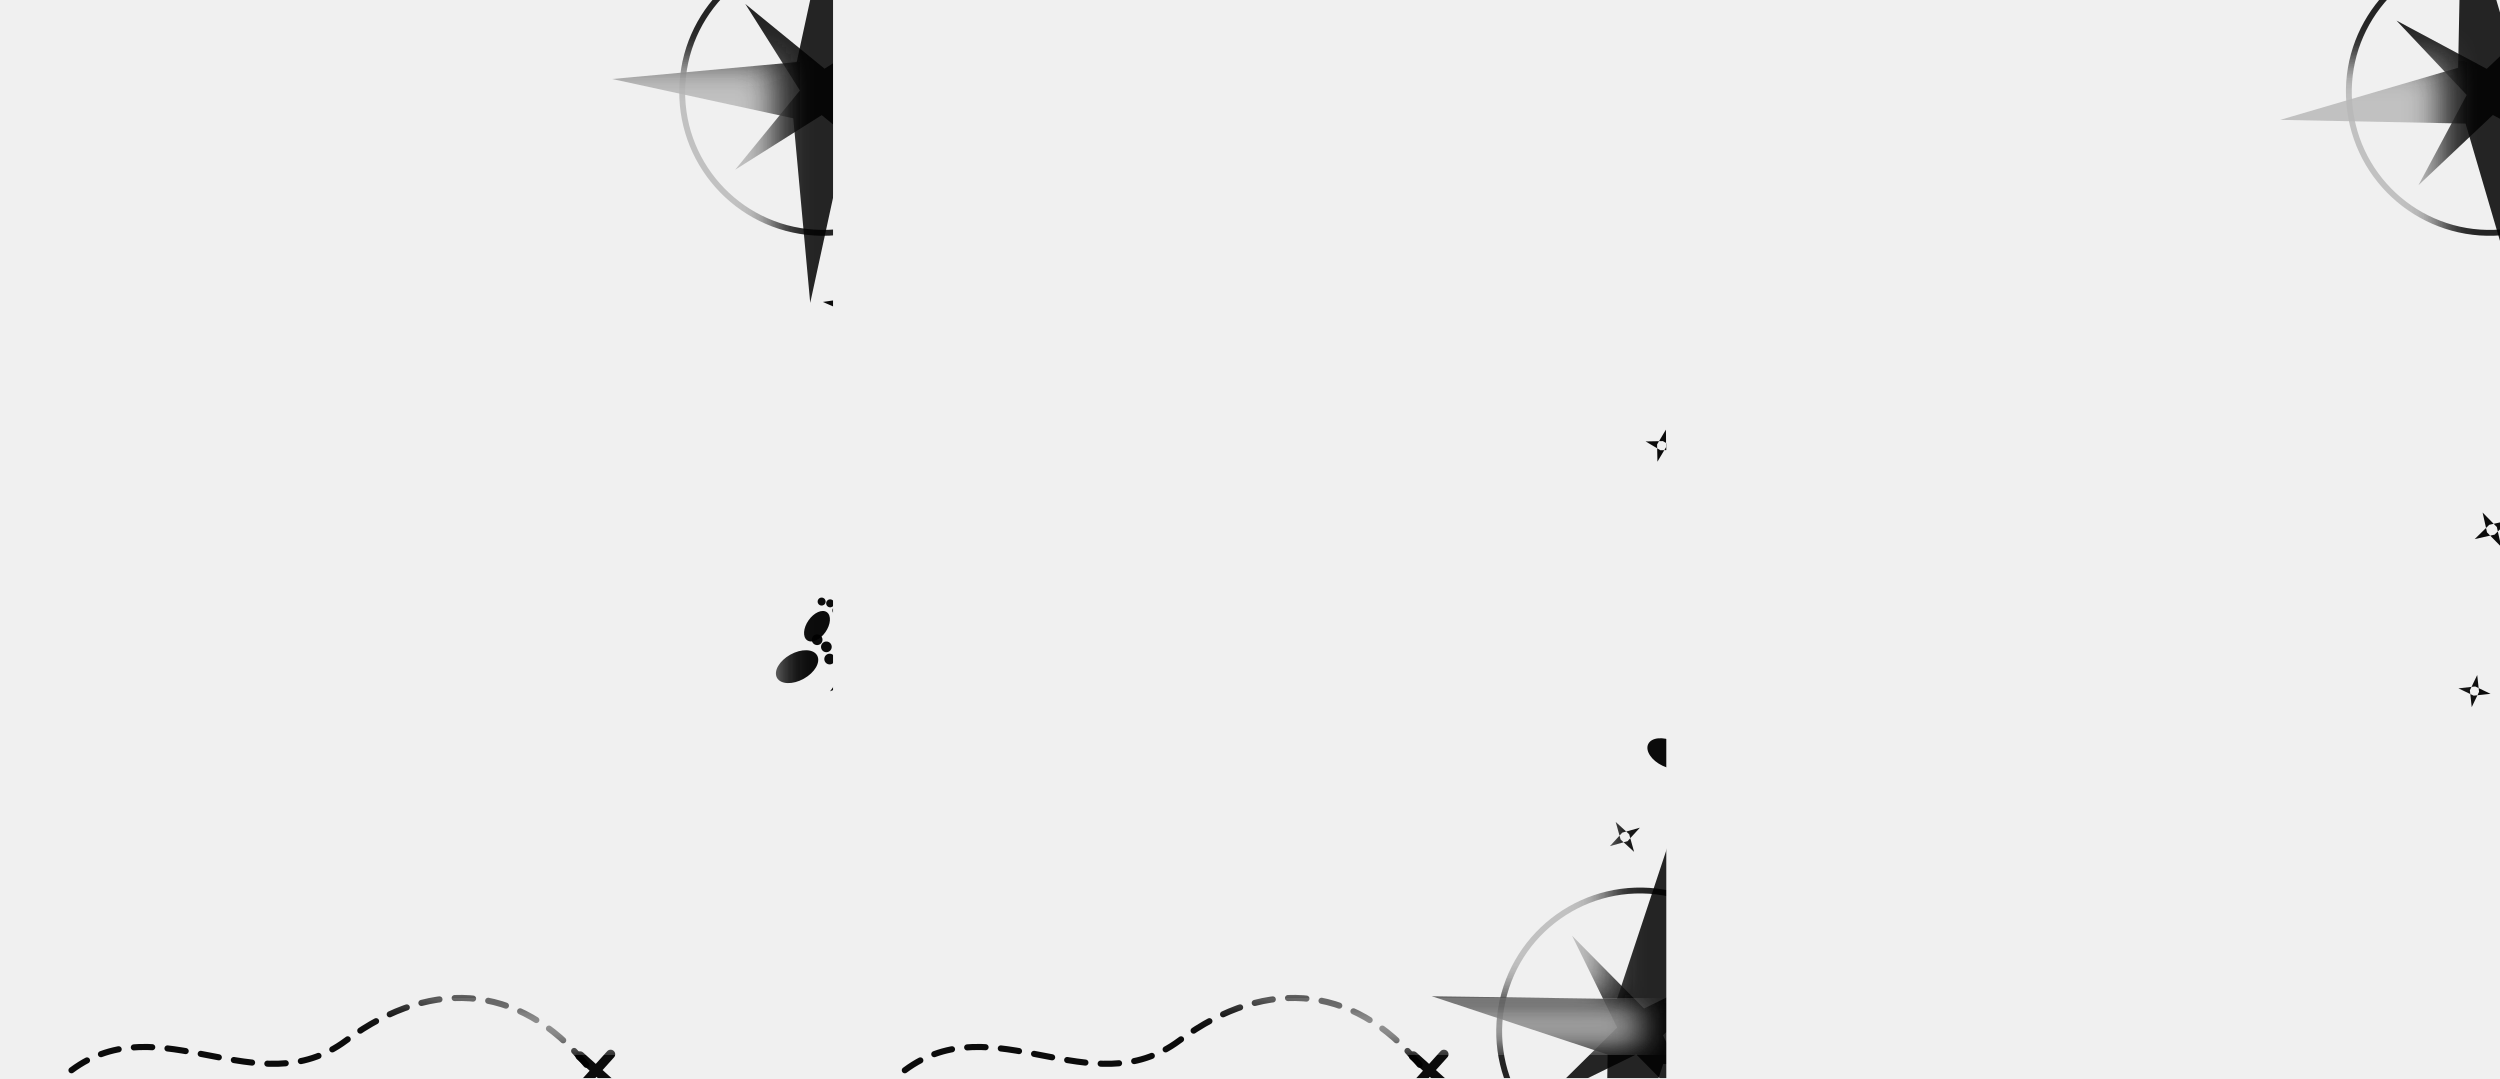
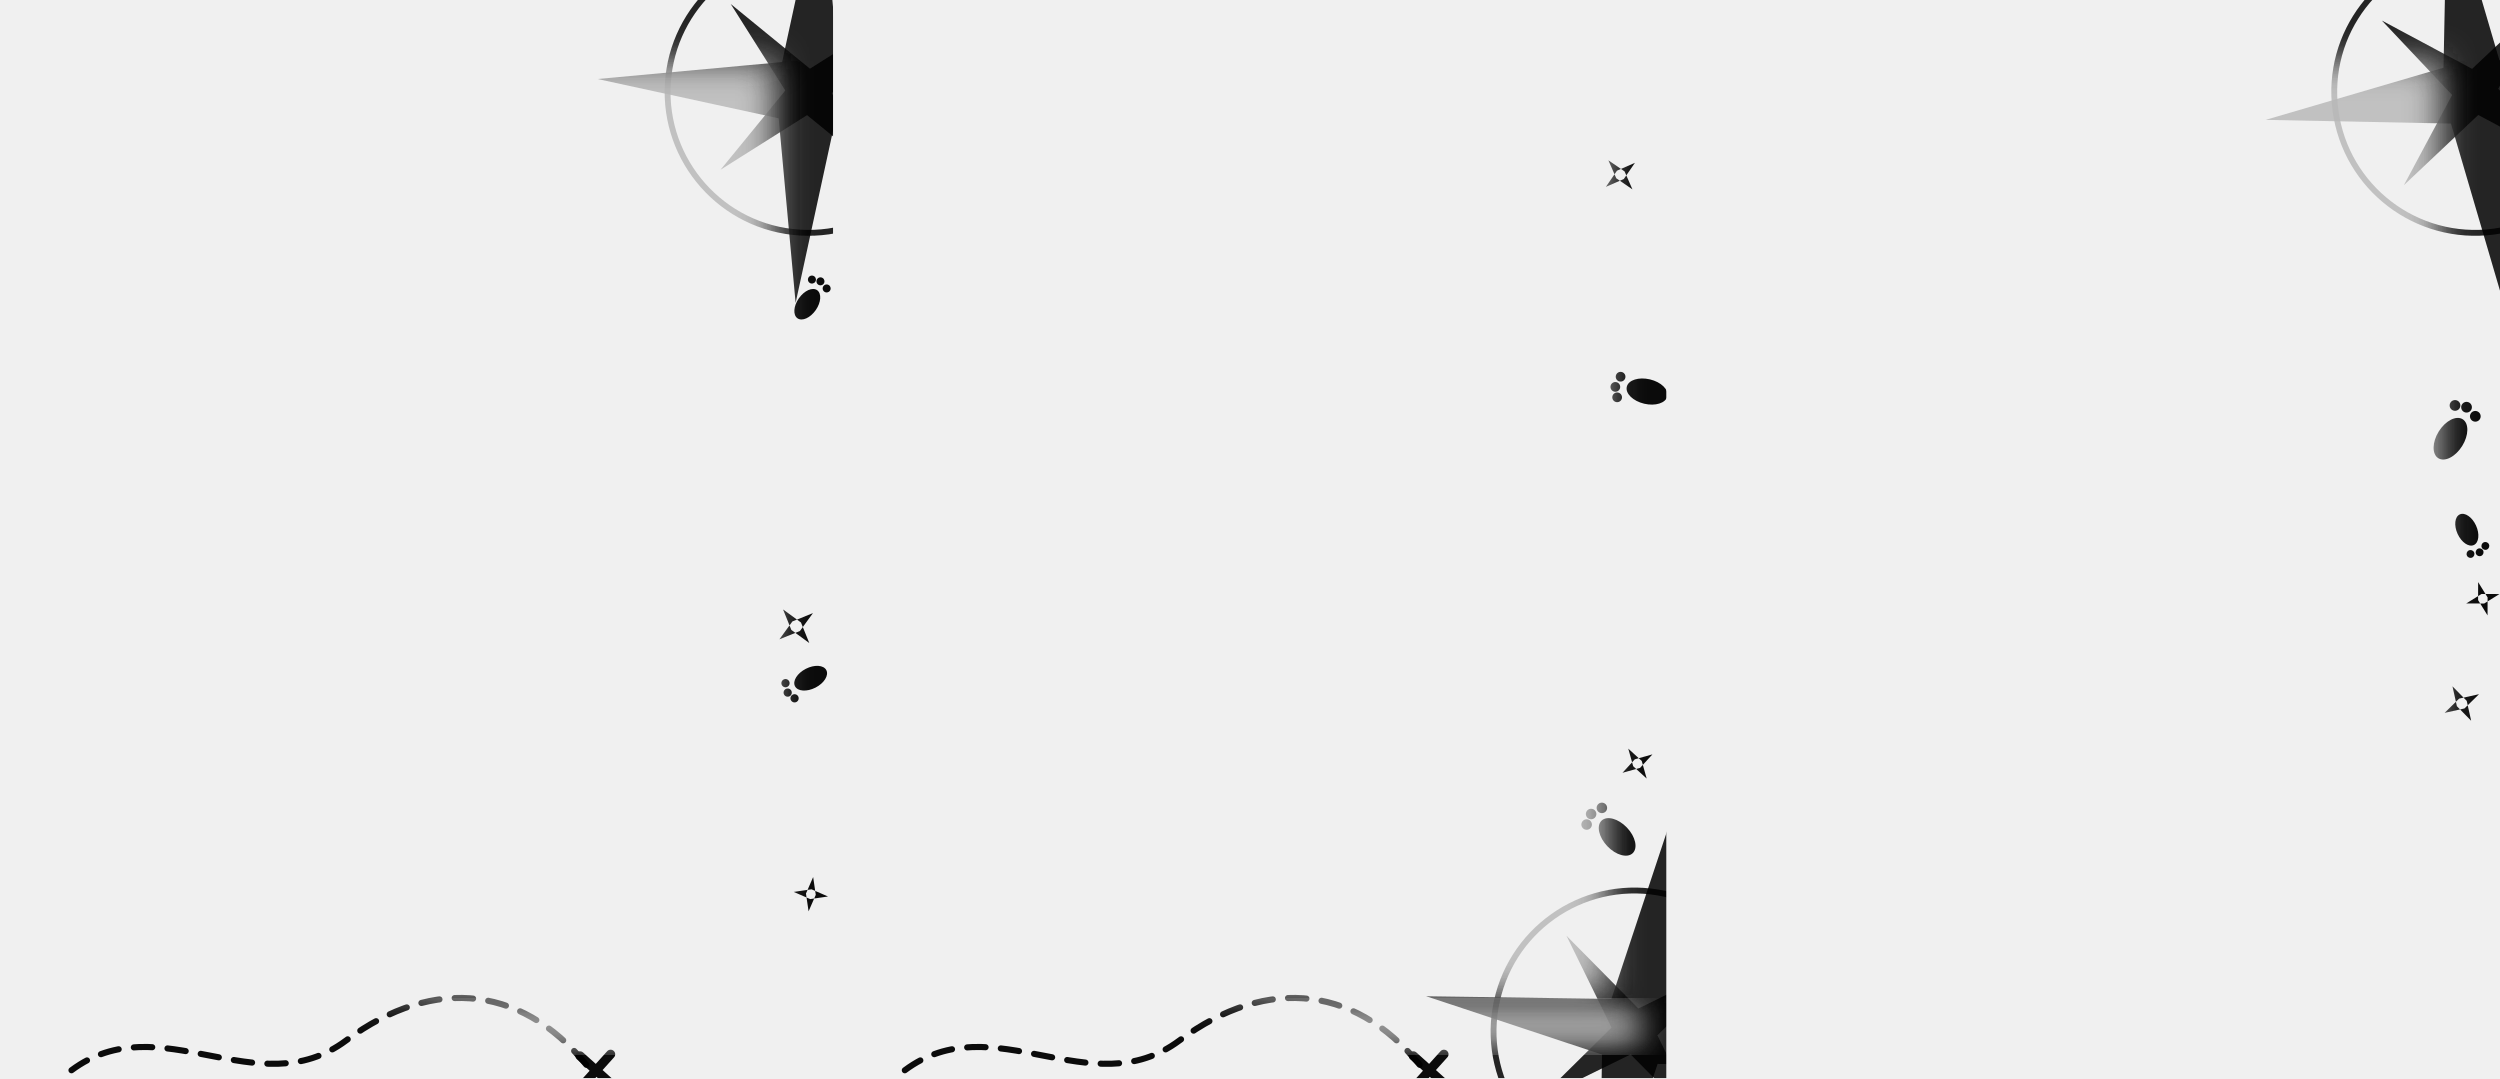
<svg xmlns="http://www.w3.org/2000/svg" width="2448" height="1056" viewBox="0 0 2448 1056">
  <defs>
    <clipPath id="pagina">
      <rect width="816" height="1056" />
    </clipPath>
    <filter id="borra" x="-10%" y="-10%" width="120%" height="120%">
      <feGaussianBlur stdDeviation="16" />
    </filter>
    <mask id="mancha" maskUnits="userSpaceOnUse" x="0" y="0" width="816" height="1056">
      <rect width="816" height="1056" fill="#fff" />
      <rect x="58" y="60" width="700" height="914" fill="#3a3a3a" filter="url(#borra)" />
      <rect x="430" y="982" width="360" height="46" fill="#555" filter="url(#borra)" />
    </mask>
  </defs>
  <g clip-path="url(#pagina)" transform="translate(0 0)">
    <g mask="url(#mancha)">
-       <g transform="translate(806.0 90.0) rotate(3.5) scale(2.30)" fill-opacity="0.85" stroke-opacity="0.85">
+       <g transform="translate(791.7 90.0) rotate(3.5) scale(2.30)" fill-opacity="0.85" stroke-opacity="0.85">
        <path d="M0 -90 L12 -12 L90 0 L12 12 L0 90 L-12 12 L-90 0 L-12 -12 Z" />
        <path d="M0 -50 L7 -7 L50 0 L7 7 L0 50 L-7 7 L-50 0 L-7 -7 Z" transform="rotate(45)" />
        <circle r="60" fill="none" stroke="#000" stroke-width="2.5" />
      </g>
      <g transform="translate(70.0 1048.0) rotate(-3.0) scale(1.50)" fill-opacity="0.95" stroke-opacity="0.95">
        <path d="M0 0 C60 -40 120 30 180 -10 S300 -40 340 20" fill="none" stroke="#000" stroke-width="4" stroke-dasharray="12 10" stroke-linecap="round" />
        <path d="M332 8 l20 20 m0 -20 l-20 20" stroke="#000" stroke-width="6" stroke-linecap="round" />
      </g>
-       <g transform="translate(780.5 652.8) rotate(60.9) scale(1.50)" fill-opacity="0.95" stroke-opacity="0.95">
+       <g transform="translate(793.8 664.1) rotate(242.9) scale(1.15)" fill-opacity="0.95" stroke-opacity="0.95">
        <ellipse rx="9" ry="15" />
        <circle cx="-9" cy="-20" r="3.5" />
        <circle cx="-2" cy="-23" r="3.5" />
        <circle cx="6" cy="-21" r="3.5" />
      </g>
-       <g transform="translate(829.2 664.1) rotate(232.0) scale(1.49)" fill-opacity="0.95" stroke-opacity="0.95">
+       <g transform="translate(779.6 613.2) rotate(232.0) scale(1.49)" fill-opacity="0.95" stroke-opacity="0.95">
        <path d="M0 -14 L4 0 L0 14 L-4 0 Z M-14 0 L0 4 L14 0 L0 -4 Z" />
      </g>
-       <g transform="translate(800.0 613.2) rotate(34.9) scale(1.12)" fill-opacity="0.95" stroke-opacity="0.95">
+       <g transform="translate(790.5 297.9) rotate(34.9) scale(1.12)" fill-opacity="0.95" stroke-opacity="0.95">
        <ellipse rx="9" ry="15" />
        <circle cx="-9" cy="-20" r="3.5" />
        <circle cx="-2" cy="-23" r="3.5" />
        <circle cx="6" cy="-21" r="3.5" />
      </g>
-       <g transform="translate(822.5 297.9) rotate(97.6) scale(1.21)" fill-opacity="0.95" stroke-opacity="0.95">
+       <g transform="translate(794.0 875.6) rotate(97.6) scale(1.21)" fill-opacity="0.95" stroke-opacity="0.95">
        <path d="M0 -14 L4 0 L0 14 L-4 0 Z M-14 0 L0 4 L14 0 L0 -4 Z" />
      </g>
    </g>
  </g>
  <g clip-path="url(#pagina)" transform="translate(816 0)">
    <g mask="url(#mancha)">
-       <g transform="translate(790.0 1010.0) rotate(9.6) scale(2.30)" fill-opacity="0.85" stroke-opacity="0.85">
+       <g transform="translate(784.5 1010.0) rotate(9.6) scale(2.30)" fill-opacity="0.85" stroke-opacity="0.85">
        <path d="M0 -90 L12 -12 L90 0 L12 12 L0 90 L-12 12 L-90 0 L-12 -12 Z" />
        <path d="M0 -50 L7 -7 L50 0 L7 7 L0 50 L-7 7 L-50 0 L-7 -7 Z" transform="rotate(45)" />
        <circle r="60" fill="none" stroke="#000" stroke-width="2.5" />
      </g>
      <g transform="translate(70.0 1048.0) rotate(-3.0) scale(1.50)" fill-opacity="0.95" stroke-opacity="0.95">
        <path d="M0 0 C60 -40 120 30 180 -10 S300 -40 340 20" fill="none" stroke="#000" stroke-width="4" stroke-dasharray="12 10" stroke-linecap="round" />
        <path d="M332 8 l20 20 m0 -20 l-20 20" stroke="#000" stroke-width="6" stroke-linecap="round" />
      </g>
-       <g transform="translate(817.7 738.0) rotate(115.3) scale(1.46)" fill-opacity="0.95" stroke-opacity="0.95">
+       <g transform="translate(796.8 383.4) rotate(283.3) scale(1.36)" fill-opacity="0.95" stroke-opacity="0.95">
        <ellipse rx="9" ry="15" />
        <circle cx="-9" cy="-20" r="3.5" />
        <circle cx="-2" cy="-23" r="3.5" />
        <circle cx="6" cy="-21" r="3.5" />
      </g>
-       <g transform="translate(811.1 436.4) rotate(14.8) scale(1.16)" fill-opacity="0.95" stroke-opacity="0.95">
+       <g transform="translate(770.7 171.2) rotate(140.4) scale(1.32)" fill-opacity="0.95" stroke-opacity="0.95">
        <path d="M0 -14 L4 0 L0 14 L-4 0 Z M-14 0 L0 4 L14 0 L0 -4 Z" />
      </g>
-       <g transform="translate(837.6 807.7) rotate(20.8) scale(1.22)" fill-opacity="0.95" stroke-opacity="0.95">
+       <g transform="translate(767.5 819.5) rotate(316.3) scale(1.47)" fill-opacity="0.95" stroke-opacity="0.95">
        <ellipse rx="9" ry="15" />
        <circle cx="-9" cy="-20" r="3.5" />
        <circle cx="-2" cy="-23" r="3.5" />
        <circle cx="6" cy="-21" r="3.5" />
      </g>
-       <g transform="translate(775.1 819.5) rotate(238.4) scale(1.23)" fill-opacity="0.95" stroke-opacity="0.95">
+       <g transform="translate(787.4 747.7) rotate(238.4) scale(1.23)" fill-opacity="0.95" stroke-opacity="0.95">
        <path d="M0 -14 L4 0 L0 14 L-4 0 Z M-14 0 L0 4 L14 0 L0 -4 Z" />
      </g>
    </g>
  </g>
  <g clip-path="url(#pagina)" transform="translate(1632 0)">
    <g mask="url(#mancha)">
-       <g transform="translate(806.0 90.0) rotate(-7.6) scale(2.30)" fill-opacity="0.85" stroke-opacity="0.85">
+       <g transform="translate(791.7 90.0) rotate(-7.6) scale(2.30)" fill-opacity="0.85" stroke-opacity="0.85">
        <path d="M0 -90 L12 -12 L90 0 L12 12 L0 90 L-12 12 L-90 0 L-12 -12 Z" />
        <path d="M0 -50 L7 -7 L50 0 L7 7 L0 50 L-7 7 L-50 0 L-7 -7 Z" transform="rotate(45)" />
        <circle r="60" fill="none" stroke="#000" stroke-width="2.5" />
      </g>
-       <g transform="translate(841.8 207.6) rotate(137.2) scale(1.12)" fill-opacity="0.95" stroke-opacity="0.95">
+       <g transform="translate(767.5 429.6) rotate(32.0) scale(1.50)" fill-opacity="0.95" stroke-opacity="0.95">
        <ellipse rx="9" ry="15" />
        <circle cx="-9" cy="-20" r="3.5" />
        <circle cx="-2" cy="-23" r="3.5" />
        <circle cx="6" cy="-21" r="3.5" />
      </g>
-       <g transform="translate(791.0 676.7) rotate(9.7) scale(1.14)" fill-opacity="0.95" stroke-opacity="0.95">
+       <g transform="translate(799.2 586.3) rotate(254.2) scale(1.21)" fill-opacity="0.95" stroke-opacity="0.95">
        <path d="M0 -14 L4 0 L0 14 L-4 0 Z M-14 0 L0 4 L14 0 L0 -4 Z" />
      </g>
-       <g transform="translate(840.4 586.3) rotate(155.4) scale(1.10)" fill-opacity="0.95" stroke-opacity="0.95">
+       <g transform="translate(783.5 518.7) rotate(155.4) scale(1.10)" fill-opacity="0.95" stroke-opacity="0.95">
        <ellipse rx="9" ry="15" />
        <circle cx="-9" cy="-20" r="3.5" />
        <circle cx="-2" cy="-23" r="3.5" />
        <circle cx="6" cy="-21" r="3.5" />
      </g>
-       <g transform="translate(808.1 518.7) rotate(331.5) scale(1.37)" fill-opacity="0.95" stroke-opacity="0.95">
+       <g transform="translate(778.6 688.9) rotate(331.5) scale(1.37)" fill-opacity="0.95" stroke-opacity="0.95">
        <path d="M0 -14 L4 0 L0 14 L-4 0 Z M-14 0 L0 4 L14 0 L0 -4 Z" />
      </g>
    </g>
  </g>
</svg>
